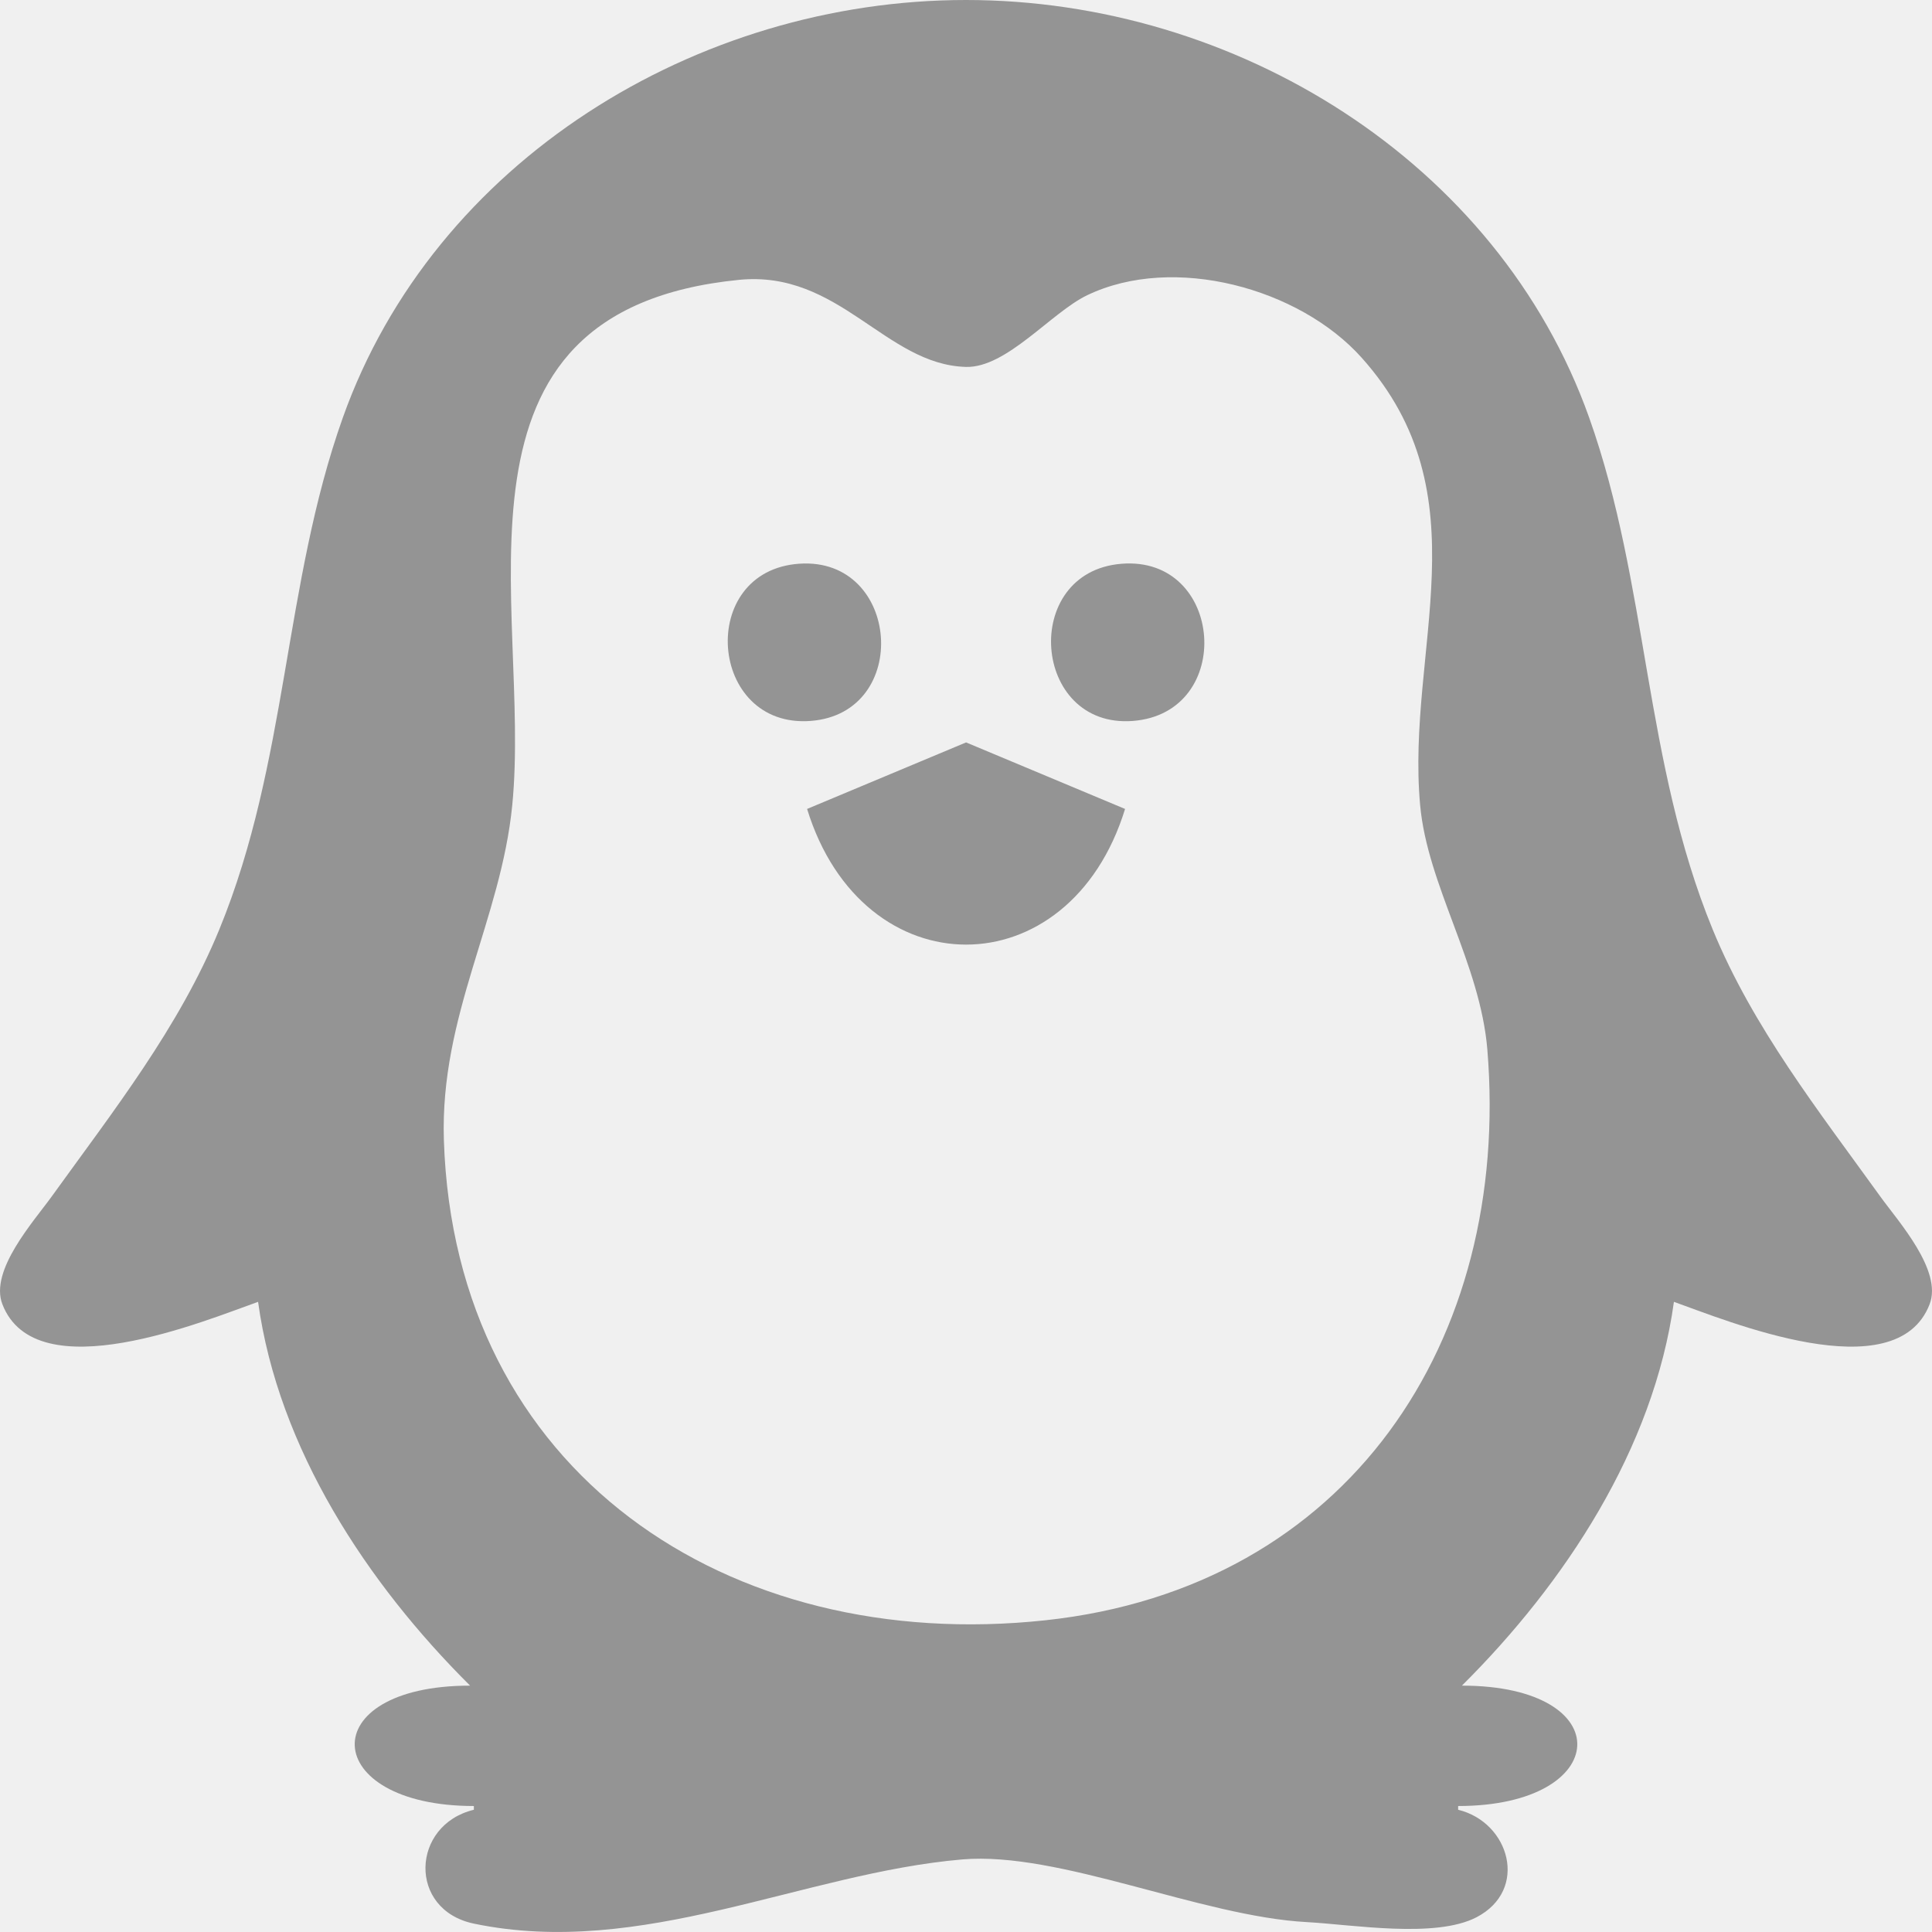
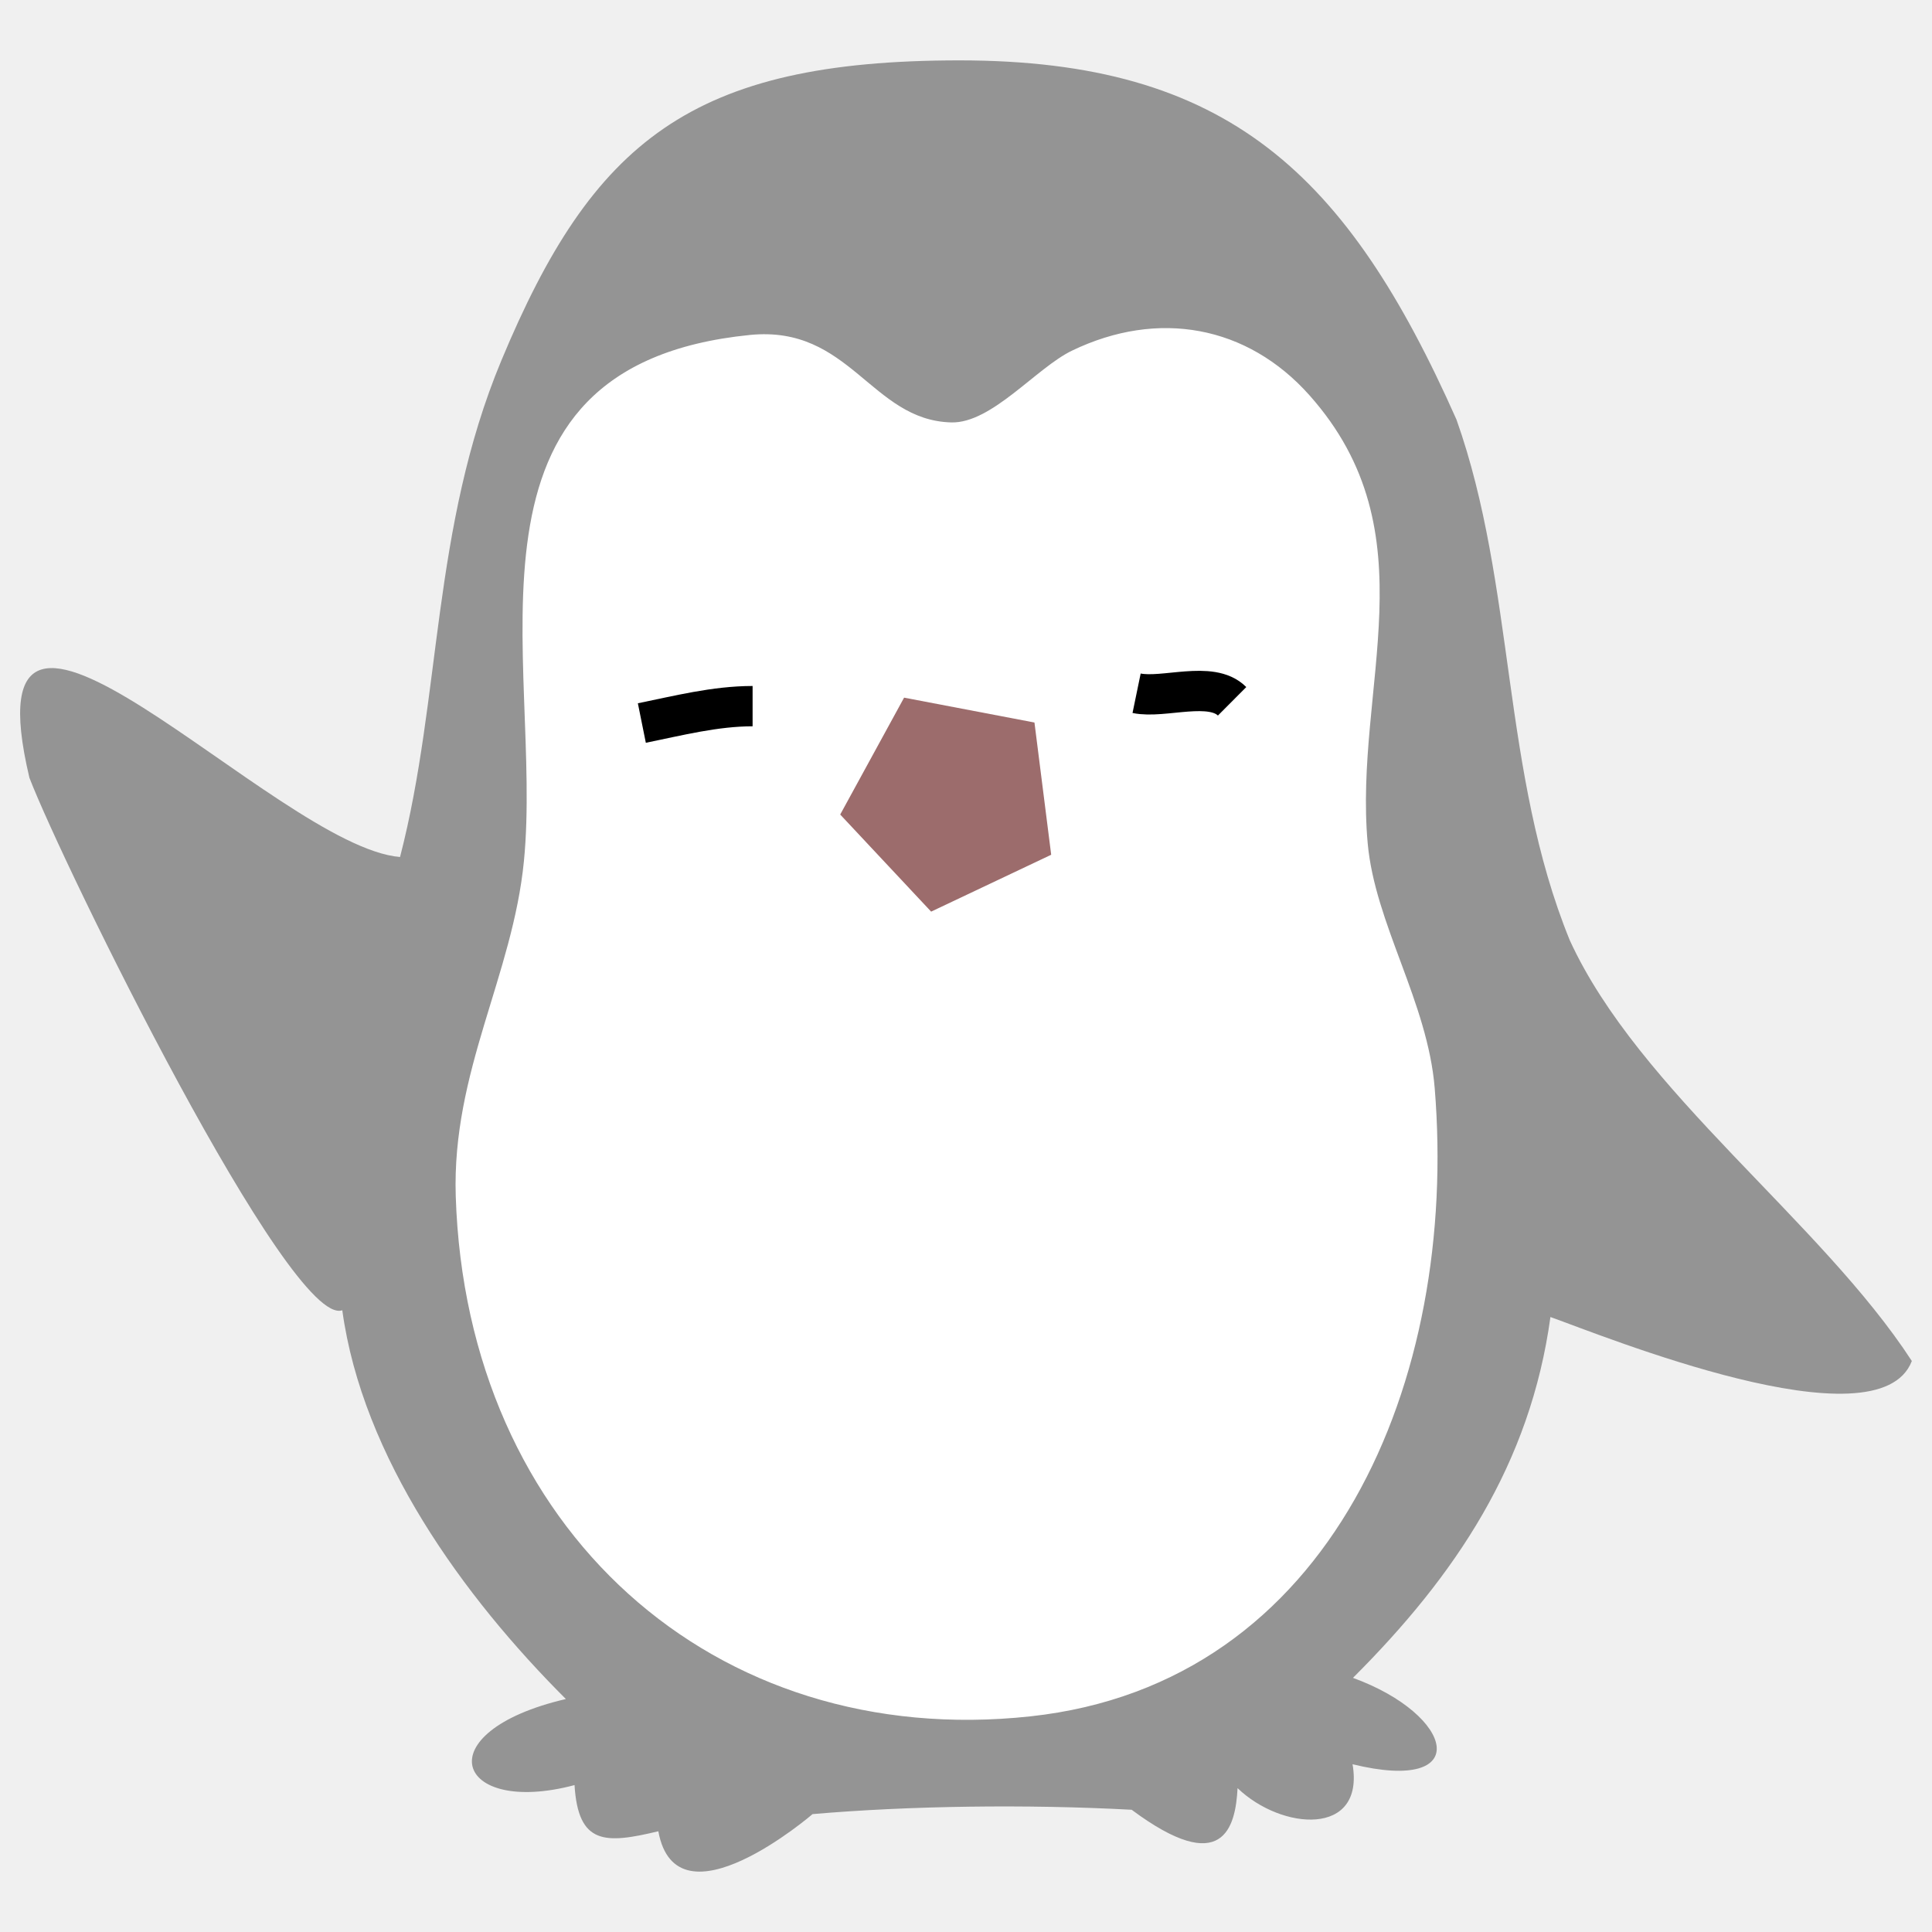
- <svg xmlns="http://www.w3.org/2000/svg" viewBox="0 0 48 48" width="48" height="48">
-   <defs />
-   <path fill="#949494" d="M6.412 32.344c.502 3.649 2.711 6.994 5.267 9.535-3.925 0-3.747 2.991.094 2.991v.093c-1.56.376-1.647 2.485.001 2.829 4.171.869 8.175-1.255 12.132-1.595 2.404-.207 5.936 1.416 8.559 1.557 1.143.062 3.196.412 4.22-.121 1.306-.681.821-2.361-.458-2.67v-.093c3.841 0 4.019-2.991.094-2.991 2.556-2.541 4.765-5.887 5.267-9.535 1.299.459 5.518 2.223 6.353.059.324-.84-.781-2.059-1.226-2.677-1.528-2.122-3.165-4.2-4.165-6.637-1.709-4.166-1.593-8.568-3.068-12.714C37.213 4 30.687 0 24 0 17.313 0 10.787 4 8.518 10.375c-1.476 4.146-1.359 8.548-3.068 12.714-1 2.438-2.637 4.515-4.165 6.637-.445.618-1.55 1.837-1.226 2.677.836 2.164 5.055.399 6.353-.059M18.357 6.953c2.497-.249 3.642 2.11 5.643 2.163 1.008.027 2.121-1.354 3.01-1.781 2.15-1.032 5.274-.177 6.82 1.552 3.062 3.423 1.1 7.244 1.453 11.118.182 1.997 1.495 3.938 1.67 6.076.593 7.23-3.455 13.363-10.977 14.174-7.89.851-14.684-3.682-14.948-11.931-.099-3.099 1.418-5.47 1.699-8.32.488-4.946-2.065-12.285 5.631-13.051m1.505 7.052c-2.565.172-2.265 4.104.282 3.906 2.509-.195 2.225-4.074-.282-3.906m7.995.002c-2.51.207-2.222 4.092.282 3.905 2.557-.192 2.272-4.116-.282-3.905m-7.806 6.091c1.384 4.494 6.517 4.494 7.9 0l-3.95-1.653z" />
+ <svg xmlns="http://www.w3.org/2000/svg" viewBox="0 0 48 48" width="48" height="48" version="1.1" id="svg6">
+   <defs id="defs2" />
+   <path style="fill:#ffffff;fill-opacity:1;stroke:none;stroke-width:0.999px;stroke-linecap:butt;stroke-linejoin:miter;stroke-opacity:1" d="m 13.899,9.329 9.34,-3.117 10.117,2.719 3.706,15.049 -1.869,12.816 -6.383,6.075 -11.038,0.197 -5.51,-5.525 -2.45,-10.09 z" id="path835" />
+   <path fill="#949494" d="m 8.504,32.553 c 0.501,3.654 3.007,7.115 5.555,9.659 -3.518,0.819 -2.742,2.924 0.215,2.138 0.091,1.484 0.758,1.466 2.082,1.147 0.453,2.483 3.832,-0.426 3.832,-0.426 2.397,-0.207 5.313,-0.249 7.928,-0.108 2.268,1.688 2.58,0.443 2.631,-0.537 1.091,1.05 3.164,1.216 2.857,-0.594 3.014,0.737 2.552,-1.218 0.01,-2.146 2.548,-2.544 4.405,-5.312 4.906,-8.965 1.295,0.459 8.146,3.26 8.979,1.093 C 45.24,30.338 40.717,27.104 39.002,23.364 37.298,19.193 37.657,14.576 36.186,10.425 33.471,4.314 30.504,1.5 23.838,1.5 17.171,1.5 14.723,3.516 12.456,8.957 10.72,13.123 10.969,17.312 9.939,21.292 6.85,21.042 -0.935,12.299 0.731,19.324 1.564,21.491 7.209,33.012 8.504,32.553 M 18.631,8.322 c 2.49,-0.249 3.007,2.12 5.002,2.173 1.005,0.027 2.114,-1.356 3,-1.783 2.143,-1.033 4.358,-0.624 5.899,1.107 3.053,3.428 1.097,7.254 1.448,11.133 0.181,2 1.49,3.943 1.665,6.085 0.591,7.24 -2.544,14.793 -10.043,15.605 C 17.736,43.494 11.587,37.982 11.323,29.722 11.224,26.62 12.737,24.245 13.017,21.391 13.504,16.438 10.958,9.089 18.631,8.322" id="path4" />
+   <path style="fill:#9c6c6c;fill-opacity:1;stroke:none;stroke-width:0.1;paint-order:fill markers stroke" id="path875" d="m 22.03,15.811 3.249,0.617 0.417,3.281 -2.992,1.411 -2.266,-2.409 z" transform="matrix(0.996905,0,0,1.001382,0.5,1.5)" />
+   <g id="g945" transform="matrix(0.996905,0,0,1.001382,-0.2929714,1.366609)">
+     <path style="fill:none;stroke:#000000;stroke-width:1px;stroke-linecap:butt;stroke-linejoin:miter;stroke-opacity:1" d="m 16.29,16.574 c 0.909,-0.184 1.827,-0.419 2.76,-0.419" id="path901" />
+     <path style="fill:none;stroke:#000000;stroke-width:1px;stroke-linecap:butt;stroke-linejoin:miter;stroke-opacity:1" d="m 28.62,15.835 c 0.674,0.14 1.857,-0.323 2.38,0.2" id="path907" />
+   </g>
</svg>
